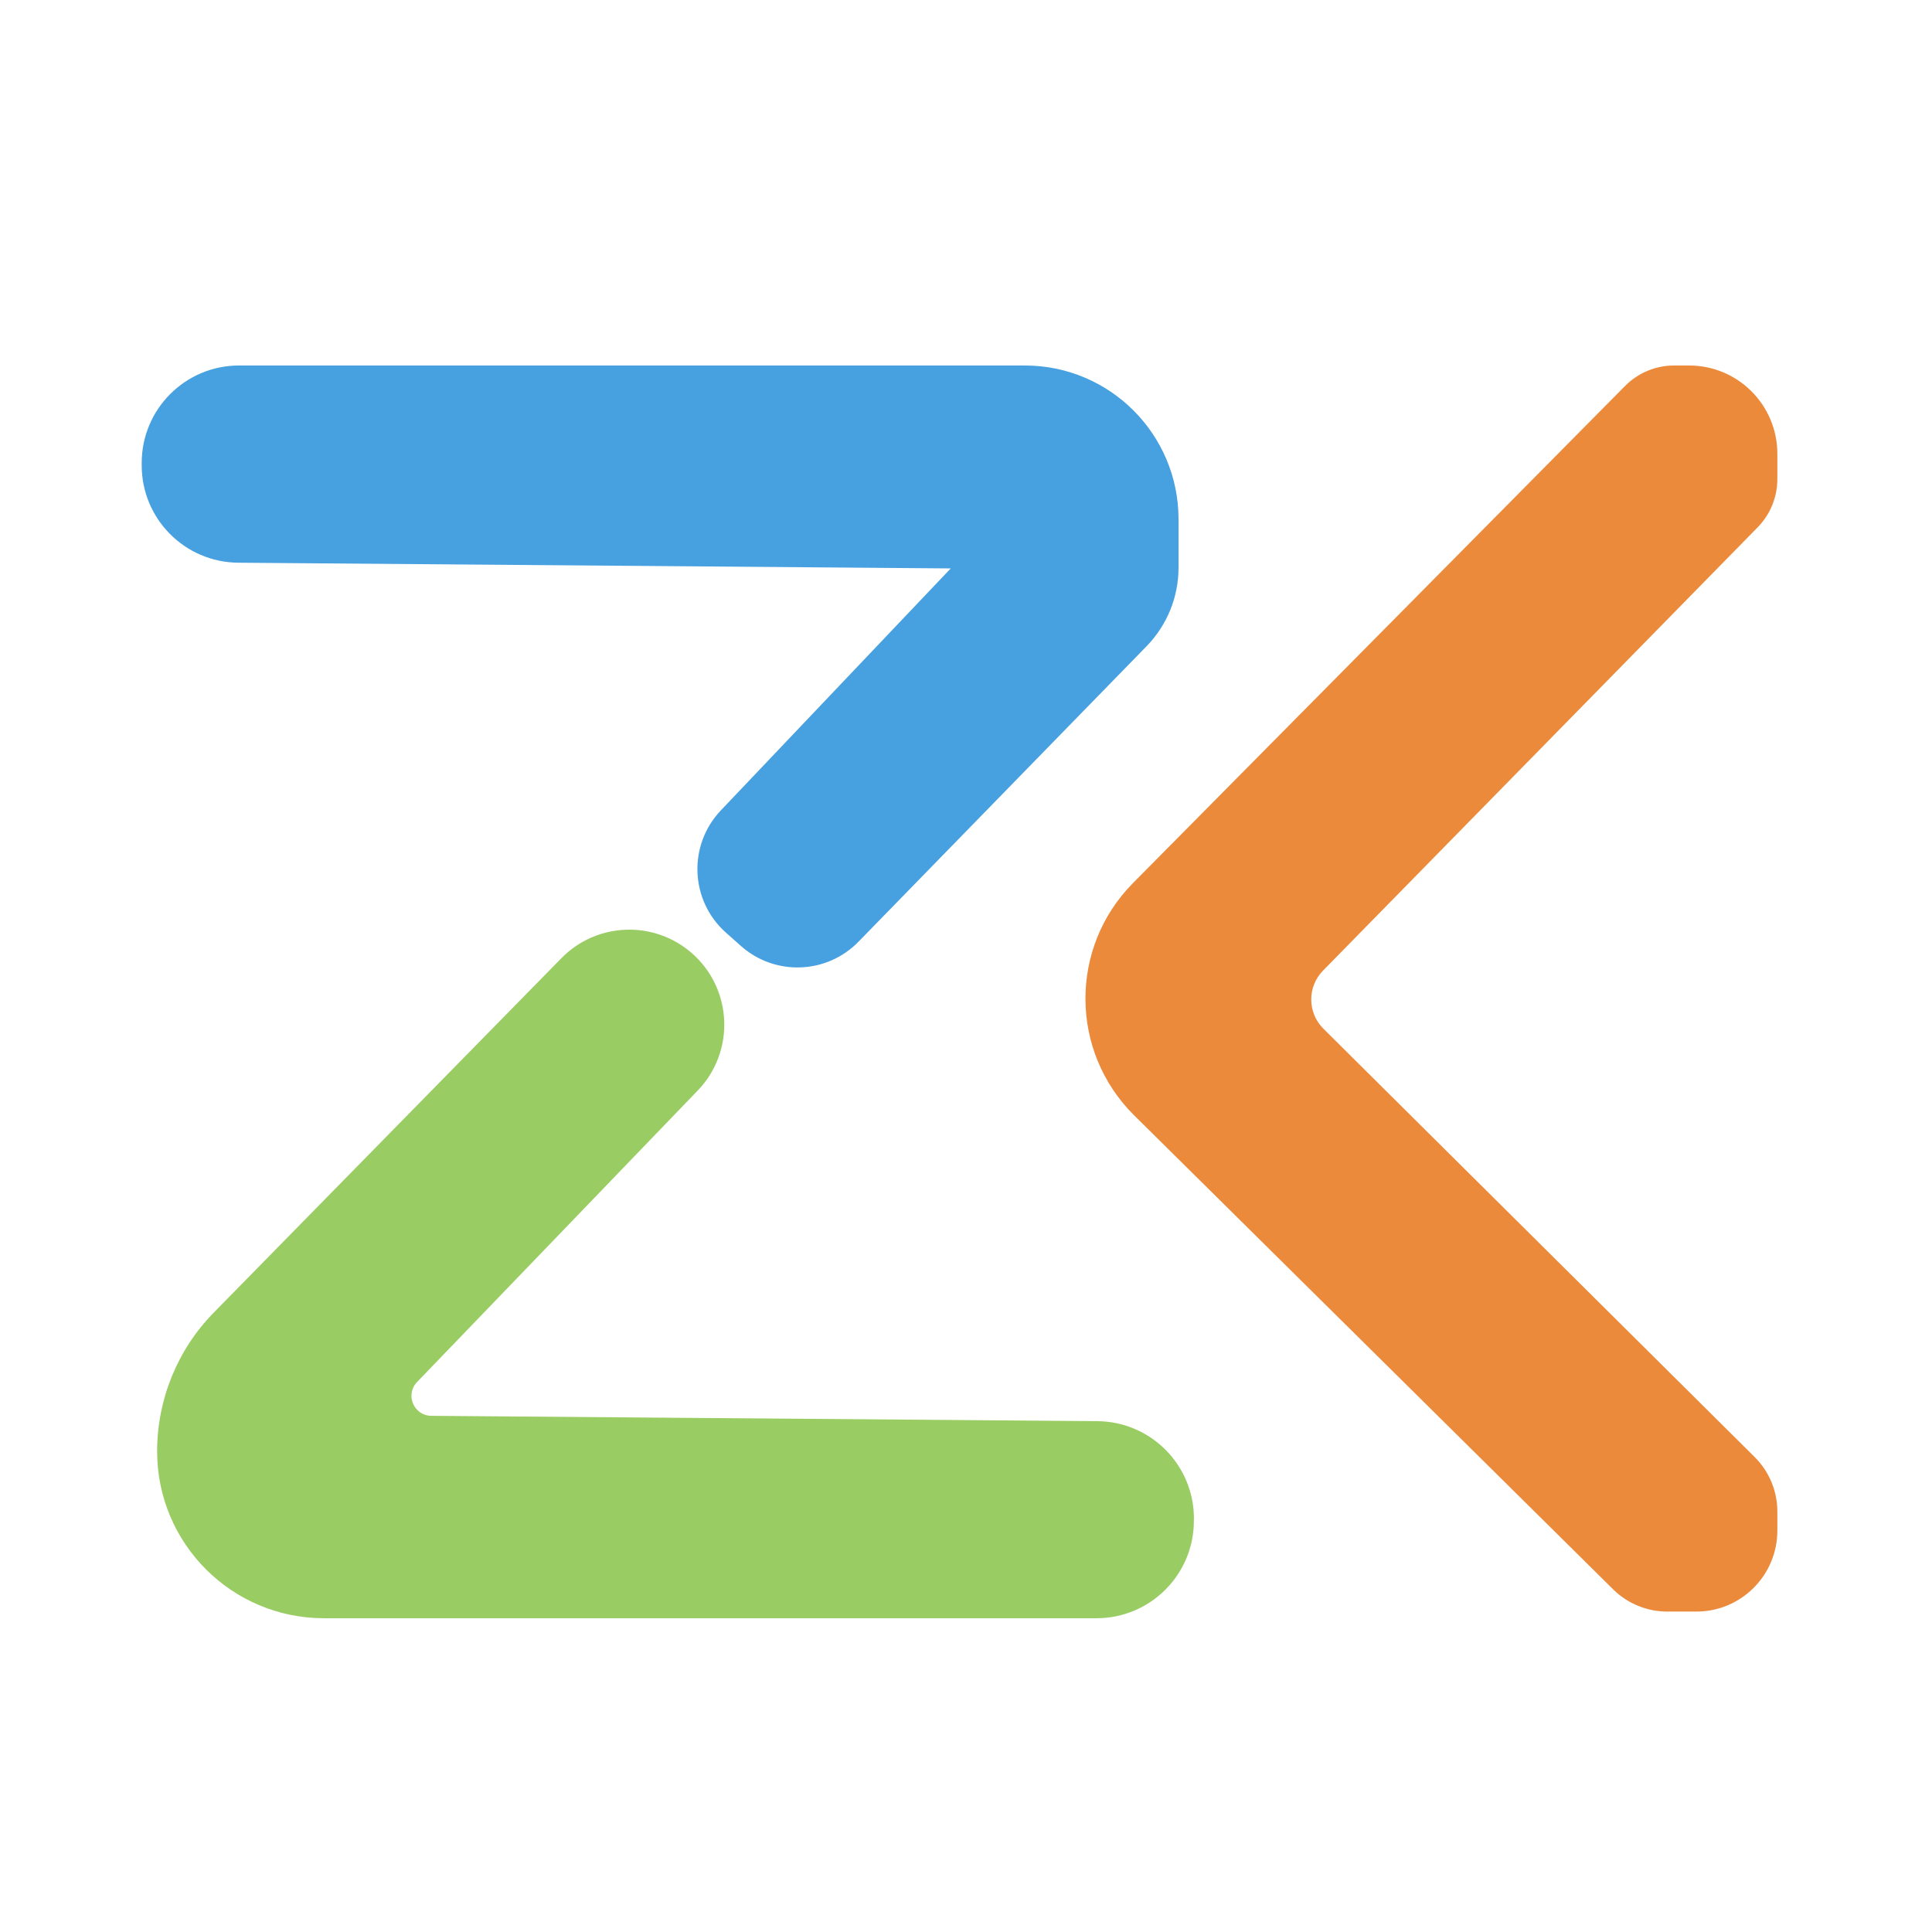
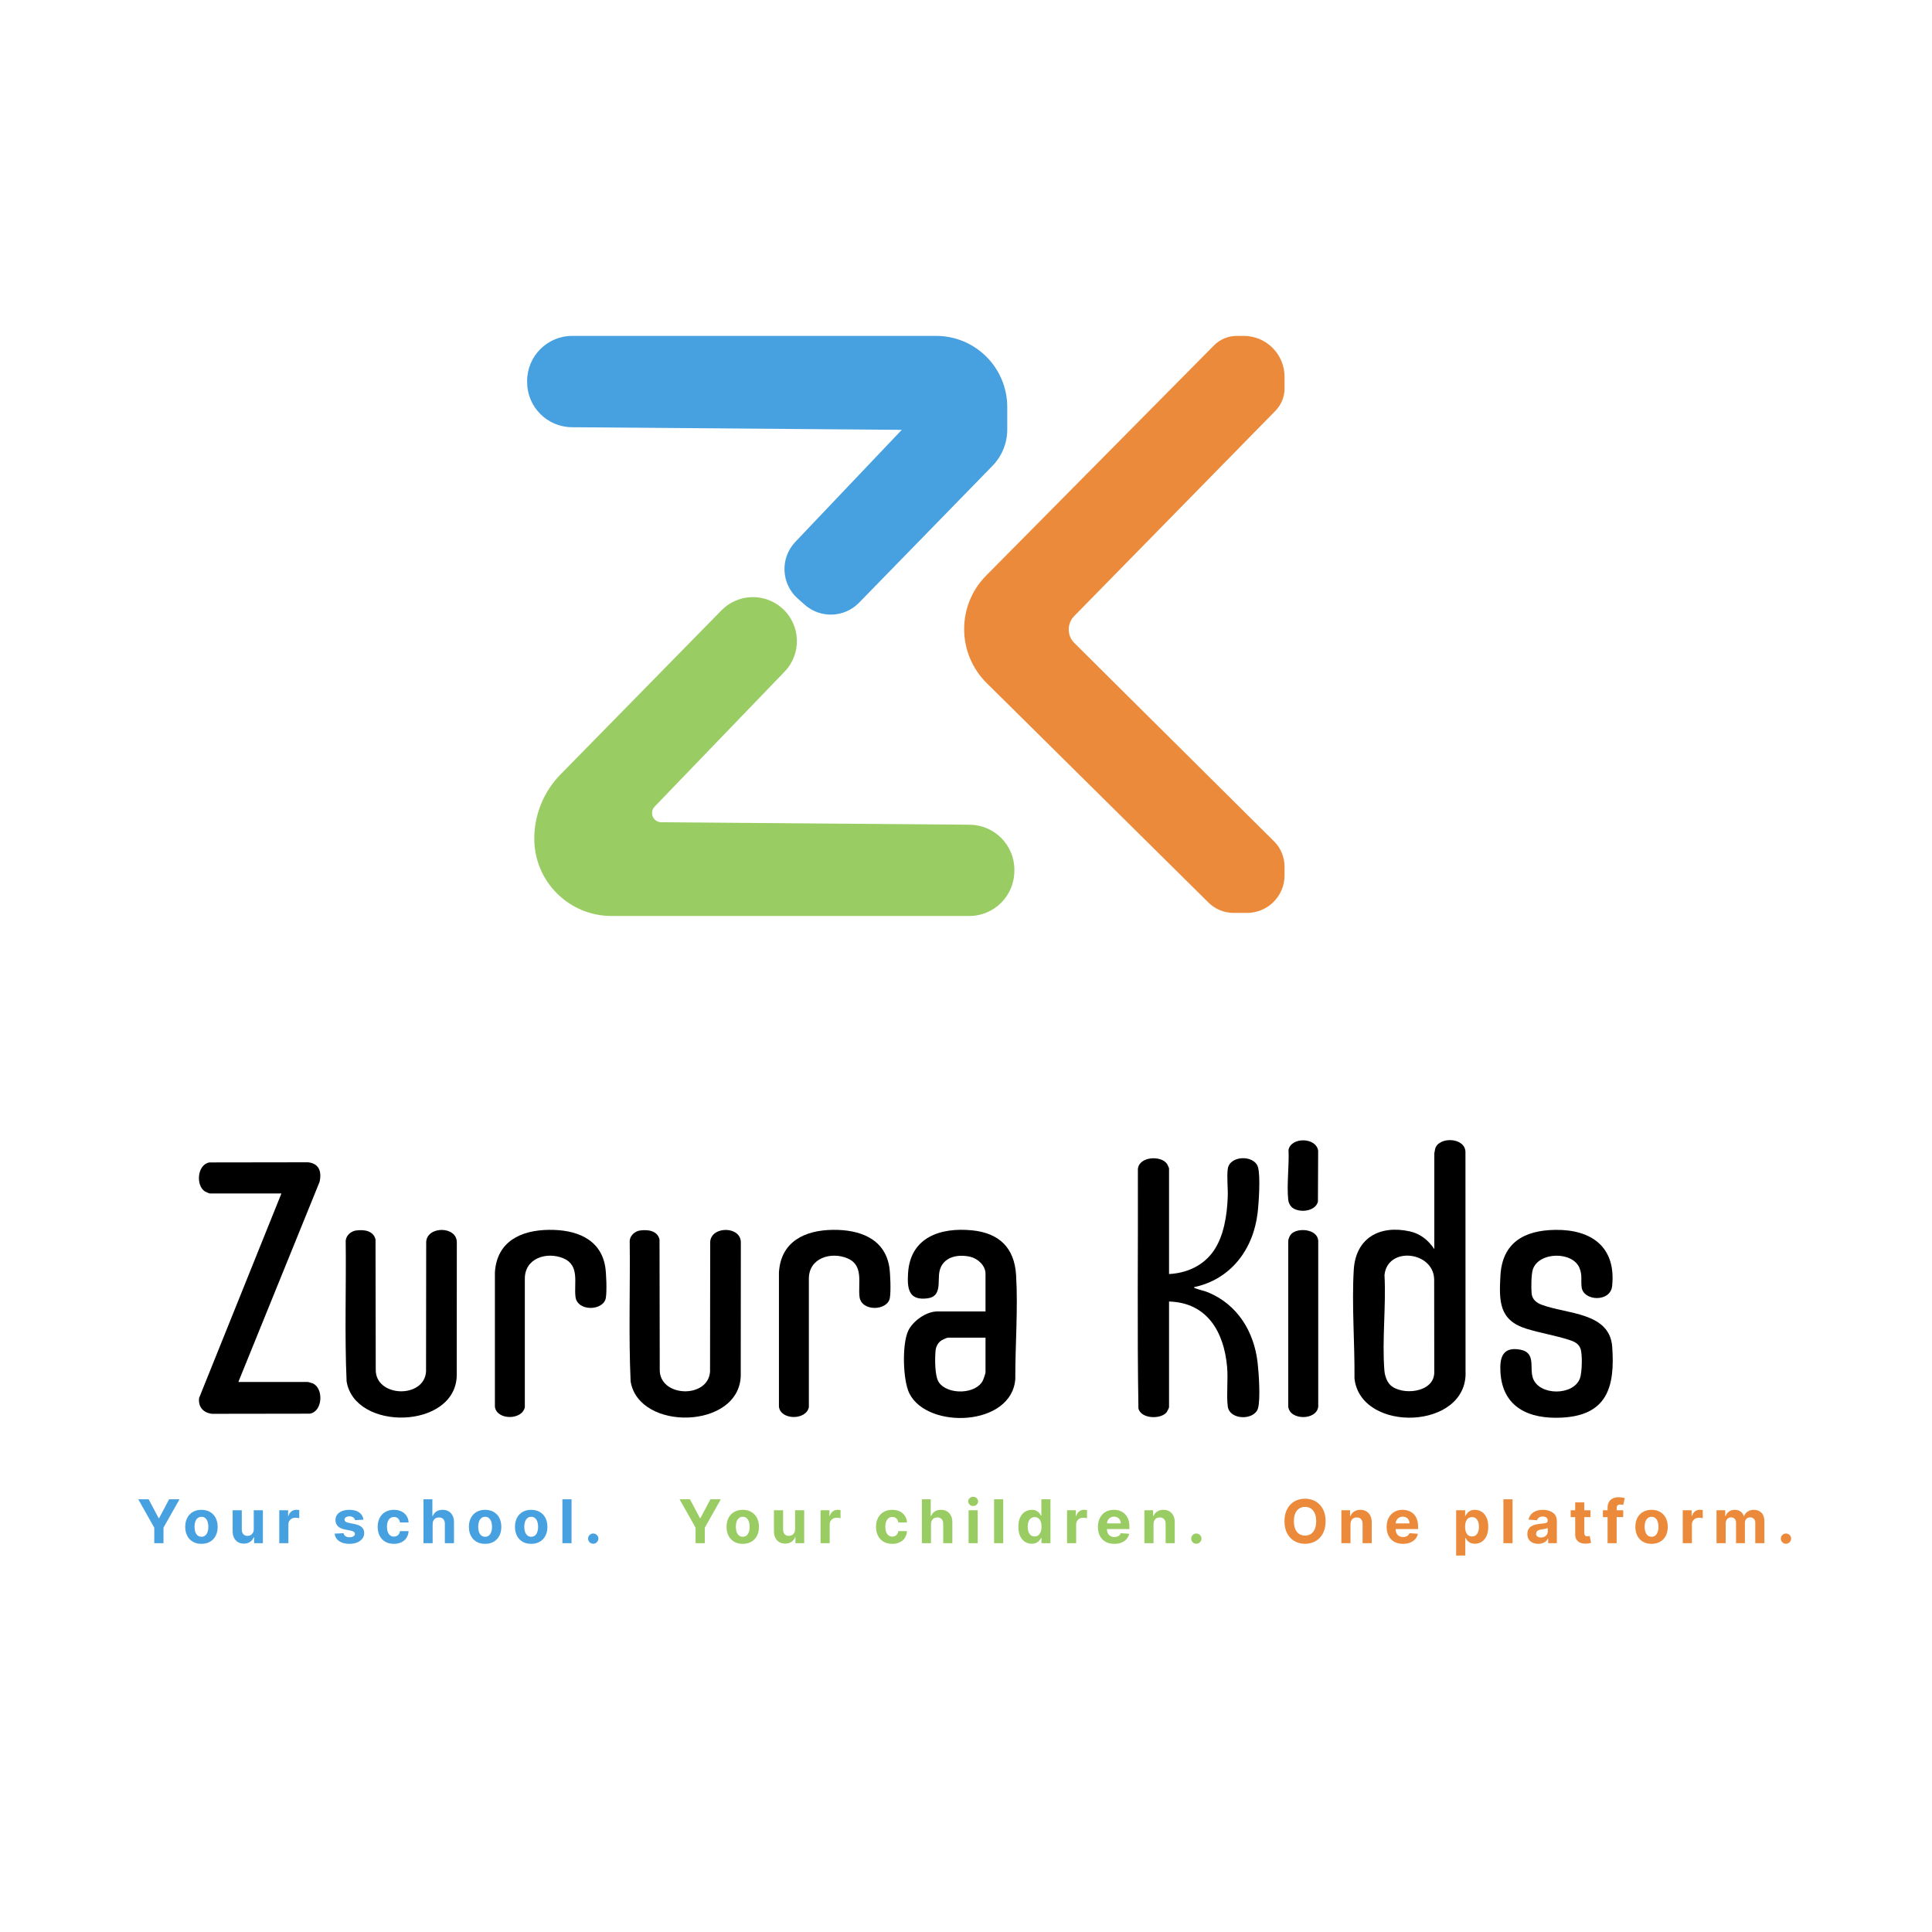
- <svg xmlns="http://www.w3.org/2000/svg" width="192" zoomAndPan="magnify" viewBox="0 0 144 144" height="192" preserveAspectRatio="xMidYMid meet" version="1.0">
-   <path fill="#47a0df" d="M 10.562 34.684 L 10.562 34.504 C 10.562 30.496 13.809 27.242 17.82 27.242 L 76.387 27.242 C 82.715 27.242 87.84 32.371 87.84 38.695 L 87.84 42.32 C 87.84 44.504 86.984 46.598 85.461 48.164 L 63.984 70.191 C 61.621 72.617 57.766 72.758 55.23 70.512 L 54.117 69.523 C 51.43 67.141 51.254 63.008 53.727 60.402 L 70.863 42.367 L 17.762 41.941 C 13.773 41.91 10.562 38.672 10.562 34.684 Z M 10.562 34.684 " fill-opacity="1" fill-rule="nonzero" />
-   <path fill="#99cc62" d="M 88.984 113.176 L 88.984 113.355 C 88.984 117.363 85.734 120.613 81.727 120.613 L 24.148 120.613 C 17.277 120.613 11.711 115.043 11.711 108.176 C 11.711 104.309 13.227 100.59 15.938 97.828 L 41.848 71.414 C 44.488 68.723 48.777 68.57 51.602 71.074 C 54.609 73.742 54.797 78.383 52.004 81.281 L 31.086 103.008 C 30.18 103.949 30.84 105.516 32.145 105.527 L 81.789 105.926 C 85.777 105.957 88.988 109.195 88.988 113.184 Z M 88.984 113.176 " fill-opacity="1" fill-rule="nonzero" />
-   <path fill="#ec8a3b" d="M 124.777 27.242 L 125.895 27.242 C 129.531 27.242 132.473 30.188 132.473 33.824 L 132.473 35.707 C 132.473 37.051 131.949 38.34 131.008 39.301 L 98.609 72.344 C 97.43 73.551 97.441 75.48 98.637 76.672 L 130.785 108.602 C 131.863 109.676 132.473 111.137 132.473 112.656 L 132.473 114.082 C 132.473 117.414 129.773 120.117 126.441 120.117 L 124.262 120.117 C 122.758 120.117 121.312 119.523 120.238 118.465 L 84.531 83.129 C 79.73 78.375 79.688 70.629 84.441 65.824 L 121.125 28.766 C 122.09 27.793 123.402 27.242 124.773 27.242 Z M 124.777 27.242 " fill-opacity="1" fill-rule="nonzero" />
+ <svg xmlns="http://www.w3.org/2000/svg" width="192" height="192" viewBox="0 0 192 192" fill="none">
+   <path d="M116.178 126.612C117.949 126.522 119.591 125.782 120.609 124.311C121.626 122.84 121.943 120.779 122.011 118.954C122.046 118.09 121.904 116.983 122.014 116.165C122.199 114.806 124.658 114.743 125.02 116.002C125.273 116.887 125.1 119.554 124.978 120.557C124.541 124.175 122.314 127.146 118.659 127.917C118.669 128.015 118.755 128.01 118.818 128.037C119.208 128.19 119.679 128.276 120.084 128.444C122.985 129.654 124.622 132.335 124.978 135.399C125.098 136.419 125.278 139.052 125.02 139.954C124.671 141.174 122.17 141.164 122.009 139.735C121.872 138.532 122.06 137.09 121.946 135.826C121.638 132.377 119.977 129.449 116.178 129.344V139.859C116.178 139.91 115.983 140.291 115.932 140.357C115.356 141.062 113.417 141.02 113.136 139.986C113.002 132.06 113.109 124.104 113.082 116.168C113.212 114.906 115.412 114.806 115.983 115.675C116.017 115.729 116.178 116.073 116.178 116.099V126.614V126.612Z" fill="black" />
+   <path d="M142.541 124.131V114.609C142.541 114.584 142.617 114.187 142.631 114.14C143.009 112.933 145.613 113.016 145.635 114.492L145.644 136.261C145.925 142.121 135.215 142.47 134.607 136.995C134.641 133.479 134.327 129.708 134.534 126.207C134.724 123.018 137.12 121.713 140.109 122.374C141.16 122.606 141.953 123.257 142.539 124.133L142.541 124.131ZM138.159 137.632C139.265 138.71 142.475 138.444 142.536 136.436L142.526 127.156C142.483 124.355 137.891 123.818 137.589 126.712C137.757 129.788 137.337 133.155 137.579 136.197C137.618 136.685 137.806 137.285 138.162 137.632H138.159Z" fill="black" />
+   <path d="M23.686 137.341H30.603C30.642 137.341 31.02 137.454 31.084 137.48C32.184 137.964 32.081 140.298 30.774 140.489L21.052 140.503C20.188 140.391 19.688 139.815 19.786 138.93L27.966 118.607H20.864C20.8 118.607 20.456 118.459 20.378 118.412C19.439 117.832 19.585 115.726 20.817 115.521L30.603 115.507C31.728 115.619 31.991 116.463 31.755 117.463L23.686 137.341Z" fill="black" />
+   <path d="M97.939 130.332V126.58C97.939 125.756 97.161 125.063 96.403 124.892C95.136 124.609 93.672 124.919 93.365 126.348C93.16 127.307 93.633 128.83 92.194 129.025C90.286 129.283 90.145 128.049 90.242 126.514C90.472 122.945 93.475 121.959 96.603 122.269C99.281 122.533 100.811 123.994 100.977 126.705C101.182 130.057 100.887 133.682 100.899 137.046C100.55 141.772 92.177 142.079 90.376 138.483C89.715 137.163 89.632 133.562 90.262 132.243C90.721 131.281 92.048 130.332 93.128 130.332H97.937H97.939ZM97.939 132.938H94.187C94.102 132.938 93.675 133.133 93.577 133.196C93.224 133.426 93.021 133.792 92.977 134.211C92.902 134.968 92.882 136.741 93.297 137.363C94.151 138.647 97.051 138.598 97.703 137.137C97.759 137.007 97.939 136.485 97.939 136.38V132.938Z" fill="black" />
+   <path d="M154.564 122.223C158.179 122.174 160.621 123.943 160.211 127.812C160.041 129.432 157.372 129.315 157.184 127.939C157.086 127.229 157.279 126.744 156.959 125.992C156.259 124.338 152.929 124.392 152.336 126.143C152.168 126.644 152.156 128.019 152.214 128.566C152.278 129.149 152.707 129.476 153.219 129.669C155.715 130.601 159.965 130.401 160.219 133.836C160.512 137.822 159.719 140.647 155.225 140.881C151.973 141.05 149.301 139.891 149.109 136.322C149.031 134.89 149.345 133.819 151.06 134.123C152.668 134.409 151.983 135.9 152.334 136.941C152.939 138.732 156.391 138.727 157.018 136.968C157.223 136.397 157.284 134.502 157.045 133.967C156.828 133.482 156.408 133.306 155.935 133.155C154.571 132.718 153.078 132.474 151.704 132.052C148.967 131.211 148.967 129.315 149.111 126.763C149.296 123.477 151.492 122.264 154.561 122.223H154.564Z" fill="black" />
+   <path d="M35.397 122.284C36.168 122.174 37.117 122.301 37.319 123.182L37.341 136.061C37.248 138.878 42.167 139.037 42.34 136.3L42.355 123.411C42.452 121.828 45.407 121.823 45.399 123.472L45.39 136.741C45.219 142.052 35.255 142.267 34.445 137.28C34.238 132.633 34.414 127.949 34.355 123.289C34.409 122.76 34.884 122.355 35.394 122.281L35.397 122.284Z" fill="black" />
+   <path d="M63.621 122.284C64.392 122.174 65.341 122.301 65.543 123.182L65.565 136.061C65.473 138.878 70.391 139.037 70.564 136.3L70.579 123.411C70.677 121.828 73.631 121.823 73.624 123.472L73.614 136.741C73.443 142.052 63.48 142.267 62.67 137.28C62.462 132.633 62.638 127.949 62.579 123.289C62.633 122.76 63.109 122.355 63.619 122.281L63.621 122.284Z" fill="black" />
+   <path d="M54.568 122.221C57.129 122.194 59.657 123.038 60.142 125.853C60.259 126.531 60.32 128.325 60.208 128.983C59.986 130.286 57.371 130.376 57.19 128.866C57.029 127.512 57.634 125.736 55.985 125.048C54.336 124.36 52.116 125.024 52.157 127.134V139.849C51.877 141.172 49.334 141.135 49.183 139.791V126.451C49.373 123.37 51.767 122.247 54.57 122.221H54.568Z" fill="black" />
+   <path d="M82.794 122.221C85.356 122.194 87.883 123.038 88.369 125.853C88.486 126.531 88.547 128.325 88.435 128.983C88.213 130.286 85.597 130.376 85.417 128.866C85.256 127.512 85.861 125.736 84.212 125.048C82.562 124.36 80.342 125.024 80.384 127.134V139.849C80.103 141.172 77.561 141.135 77.41 139.791V126.451C77.6 123.37 79.993 122.247 82.797 122.221H82.794Z" fill="black" />
+   <path d="M128.357 122.601C129.021 121.981 130.916 122.14 131.004 123.292V139.793C130.845 141.174 128.174 141.169 128.025 139.793V123.353C128.025 123.101 128.177 122.769 128.357 122.601Z" fill="black" />
+   <path d="M128.357 119.951C128.189 119.795 128.05 119.49 128.025 119.261C127.859 117.712 128.128 115.843 128.052 114.265C128.315 112.984 130.811 113.006 130.997 114.367L130.975 119.42C130.716 120.437 129.021 120.573 128.357 119.954V119.951Z" fill="black" />
+   <path d="M13.74 148.997H14.773L15.768 150.877H15.811L16.806 148.997H17.839L16.247 151.818V153.361H15.331V151.818L13.74 148.997ZM20.019 153.425C19.688 153.425 19.402 153.355 19.16 153.214C18.92 153.072 18.735 152.875 18.604 152.622C18.474 152.367 18.408 152.073 18.408 151.737C18.408 151.399 18.474 151.104 18.604 150.851C18.735 150.597 18.92 150.399 19.16 150.259C19.402 150.117 19.688 150.046 20.019 150.046C20.35 150.046 20.636 150.117 20.876 150.259C21.117 150.399 21.303 150.597 21.434 150.851C21.564 151.104 21.63 151.399 21.63 151.737C21.63 152.073 21.564 152.367 21.434 152.622C21.303 152.875 21.117 153.072 20.876 153.214C20.636 153.355 20.35 153.425 20.019 153.425ZM20.023 152.722C20.174 152.722 20.3 152.679 20.4 152.594C20.501 152.507 20.577 152.389 20.628 152.24C20.681 152.091 20.707 151.921 20.707 151.731C20.707 151.541 20.681 151.371 20.628 151.222C20.577 151.073 20.501 150.955 20.4 150.868C20.3 150.781 20.174 150.738 20.023 150.738C19.871 150.738 19.744 150.781 19.64 150.868C19.538 150.955 19.46 151.073 19.407 151.222C19.356 151.371 19.331 151.541 19.331 151.731C19.331 151.921 19.356 152.091 19.407 152.24C19.46 152.389 19.538 152.507 19.64 152.594C19.744 152.679 19.871 152.722 20.023 152.722ZM25.219 151.968V150.088H26.126V153.361H25.255V152.767H25.221C25.147 152.958 25.024 153.112 24.852 153.229C24.682 153.345 24.474 153.404 24.228 153.404C24.009 153.404 23.817 153.354 23.651 153.254C23.484 153.155 23.354 153.014 23.261 152.83C23.168 152.647 23.121 152.428 23.12 152.172V150.088H24.028V152.01C24.029 152.203 24.081 152.356 24.183 152.468C24.285 152.58 24.423 152.637 24.595 152.637C24.704 152.637 24.806 152.612 24.901 152.562C24.996 152.511 25.073 152.436 25.131 152.336C25.191 152.237 25.22 152.114 25.219 151.968ZM27.752 153.361V150.088H28.632V150.659H28.666C28.726 150.456 28.826 150.303 28.967 150.199C29.108 150.094 29.27 150.041 29.453 150.041C29.498 150.041 29.547 150.044 29.6 150.05C29.652 150.056 29.698 150.063 29.738 150.073V150.879C29.696 150.866 29.637 150.855 29.561 150.845C29.486 150.835 29.417 150.83 29.355 150.83C29.221 150.83 29.102 150.859 28.997 150.917C28.893 150.974 28.811 151.053 28.75 151.156C28.69 151.258 28.66 151.376 28.66 151.509V153.361H27.752ZM36.119 151.022L35.288 151.073C35.274 151.002 35.243 150.938 35.197 150.881C35.15 150.823 35.088 150.777 35.011 150.742C34.936 150.707 34.846 150.689 34.741 150.689C34.6 150.689 34.481 150.719 34.385 150.779C34.288 150.837 34.24 150.915 34.24 151.013C34.24 151.091 34.271 151.157 34.334 151.211C34.396 151.265 34.503 151.308 34.655 151.341L35.248 151.46C35.566 151.526 35.803 151.631 35.959 151.776C36.116 151.921 36.194 152.111 36.194 152.347C36.194 152.561 36.131 152.75 36.004 152.911C35.879 153.073 35.707 153.2 35.489 153.291C35.271 153.38 35.02 153.425 34.736 153.425C34.303 153.425 33.958 153.335 33.701 153.154C33.445 152.973 33.295 152.725 33.251 152.413L34.144 152.366C34.171 152.498 34.236 152.599 34.34 152.669C34.444 152.737 34.577 152.771 34.739 152.771C34.898 152.771 35.026 152.74 35.122 152.679C35.22 152.617 35.27 152.536 35.271 152.438C35.27 152.356 35.235 152.289 35.167 152.236C35.099 152.182 34.993 152.141 34.852 152.112L34.285 152C33.965 151.936 33.727 151.825 33.571 151.667C33.416 151.509 33.339 151.308 33.339 151.064C33.339 150.854 33.395 150.673 33.509 150.521C33.624 150.369 33.785 150.252 33.993 150.169C34.202 150.087 34.446 150.046 34.726 150.046C35.139 150.046 35.464 150.133 35.702 150.308C35.94 150.482 36.079 150.72 36.119 151.022ZM39.144 153.425C38.809 153.425 38.52 153.354 38.279 153.212C38.039 153.068 37.854 152.87 37.725 152.615C37.597 152.361 37.533 152.068 37.533 151.737C37.533 151.402 37.598 151.108 37.727 150.855C37.858 150.601 38.043 150.403 38.283 150.261C38.523 150.117 38.809 150.046 39.14 150.046C39.425 150.046 39.675 150.098 39.89 150.201C40.104 150.305 40.274 150.451 40.399 150.638C40.524 150.826 40.593 151.046 40.606 151.299H39.749C39.725 151.135 39.661 151.004 39.557 150.904C39.455 150.803 39.321 150.753 39.155 150.753C39.014 150.753 38.891 150.791 38.786 150.868C38.682 150.943 38.601 151.053 38.543 151.198C38.485 151.343 38.456 151.519 38.456 151.725C38.456 151.933 38.484 152.111 38.541 152.257C38.599 152.404 38.681 152.515 38.786 152.592C38.891 152.669 39.014 152.707 39.155 152.707C39.258 152.707 39.351 152.686 39.434 152.643C39.518 152.6 39.587 152.539 39.641 152.458C39.696 152.375 39.732 152.277 39.749 152.161H40.606C40.592 152.411 40.523 152.632 40.401 152.822C40.28 153.011 40.114 153.159 39.9 153.265C39.687 153.372 39.435 153.425 39.144 153.425ZM42.995 151.469V153.361H42.087V148.997H42.969V150.666H43.007C43.081 150.473 43.2 150.321 43.365 150.212C43.53 150.101 43.737 150.046 43.985 150.046C44.212 150.046 44.411 150.095 44.58 150.195C44.75 150.293 44.882 150.434 44.976 150.619C45.071 150.802 45.118 151.022 45.117 151.277V153.361H44.209V151.439C44.21 151.237 44.159 151.08 44.056 150.968C43.953 150.856 43.81 150.8 43.625 150.8C43.502 150.8 43.392 150.826 43.297 150.879C43.203 150.931 43.129 151.008 43.075 151.109C43.023 151.208 42.996 151.328 42.995 151.469ZM48.21 153.425C47.879 153.425 47.593 153.355 47.351 153.214C47.111 153.072 46.926 152.875 46.795 152.622C46.664 152.367 46.599 152.073 46.599 151.737C46.599 151.399 46.664 151.104 46.795 150.851C46.926 150.597 47.111 150.399 47.351 150.259C47.593 150.117 47.879 150.046 48.21 150.046C48.541 150.046 48.826 150.117 49.066 150.259C49.308 150.399 49.494 150.597 49.624 150.851C49.755 151.104 49.821 151.399 49.821 151.737C49.821 152.073 49.755 152.367 49.624 152.622C49.494 152.875 49.308 153.072 49.066 153.214C48.826 153.355 48.541 153.425 48.21 153.425ZM48.214 152.722C48.364 152.722 48.49 152.679 48.591 152.594C48.692 152.507 48.768 152.389 48.819 152.24C48.872 152.091 48.898 151.921 48.898 151.731C48.898 151.541 48.872 151.371 48.819 151.222C48.768 151.073 48.692 150.955 48.591 150.868C48.49 150.781 48.364 150.738 48.214 150.738C48.062 150.738 47.934 150.781 47.83 150.868C47.728 150.955 47.651 151.073 47.598 151.222C47.547 151.371 47.521 151.541 47.521 151.731C47.521 151.921 47.547 152.091 47.598 152.24C47.651 152.389 47.728 152.507 47.83 152.594C47.934 152.679 48.062 152.722 48.214 152.722ZM52.789 153.425C52.458 153.425 52.172 153.355 51.931 153.214C51.691 153.072 51.505 152.875 51.375 152.622C51.244 152.367 51.178 152.073 51.178 151.737C51.178 151.399 51.244 151.104 51.375 150.851C51.505 150.597 51.691 150.399 51.931 150.259C52.172 150.117 52.458 150.046 52.789 150.046C53.12 150.046 53.406 150.117 53.646 150.259C53.887 150.399 54.073 150.597 54.204 150.851C54.335 151.104 54.4 151.399 54.4 151.737C54.4 152.073 54.335 152.367 54.204 152.622C54.073 152.875 53.887 153.072 53.646 153.214C53.406 153.355 53.12 153.425 52.789 153.425ZM52.794 152.722C52.944 152.722 53.07 152.679 53.171 152.594C53.272 152.507 53.348 152.389 53.399 152.24C53.451 152.091 53.478 151.921 53.478 151.731C53.478 151.541 53.451 151.371 53.399 151.222C53.348 151.073 53.272 150.955 53.171 150.868C53.07 150.781 52.944 150.738 52.794 150.738C52.642 150.738 52.514 150.781 52.41 150.868C52.308 150.955 52.23 151.073 52.178 151.222C52.127 151.371 52.101 151.541 52.101 151.731C52.101 151.921 52.127 152.091 52.178 152.24C52.23 152.389 52.308 152.507 52.41 152.594C52.514 152.679 52.642 152.722 52.794 152.722ZM56.798 148.997V153.361H55.89V148.997H56.798ZM58.956 153.416C58.815 153.416 58.694 153.367 58.593 153.267C58.494 153.166 58.444 153.046 58.444 152.905C58.444 152.766 58.494 152.647 58.593 152.547C58.694 152.448 58.815 152.398 58.956 152.398C59.092 152.398 59.211 152.448 59.314 152.547C59.416 152.647 59.467 152.766 59.467 152.905C59.467 152.999 59.443 153.085 59.395 153.163C59.348 153.24 59.286 153.301 59.209 153.348C59.133 153.394 59.048 153.416 58.956 153.416Z" fill="#47A0DF" />
+   <path d="M67.534 148.997H68.568L69.563 150.877H69.606L70.601 148.997H71.634L70.042 151.818V153.361H69.126V151.818L67.534 148.997ZM73.814 153.425C73.483 153.425 73.197 153.355 72.955 153.214C72.715 153.072 72.53 152.875 72.399 152.622C72.269 152.367 72.203 152.073 72.203 151.737C72.203 151.399 72.269 151.104 72.399 150.851C72.53 150.597 72.715 150.399 72.955 150.259C73.197 150.117 73.483 150.046 73.814 150.046C74.145 150.046 74.43 150.117 74.671 150.259C74.912 150.399 75.098 150.597 75.229 150.851C75.359 151.104 75.425 151.399 75.425 151.737C75.425 152.073 75.359 152.367 75.229 152.622C75.098 152.875 74.912 153.072 74.671 153.214C74.43 153.355 74.145 153.425 73.814 153.425ZM73.818 152.722C73.969 152.722 74.094 152.679 74.195 152.594C74.296 152.507 74.372 152.389 74.423 152.24C74.476 152.091 74.502 151.921 74.502 151.731C74.502 151.541 74.476 151.371 74.423 151.222C74.372 151.073 74.296 150.955 74.195 150.868C74.094 150.781 73.969 150.738 73.818 150.738C73.666 150.738 73.538 150.781 73.435 150.868C73.332 150.955 73.255 151.073 73.202 151.222C73.151 151.371 73.126 151.541 73.126 151.731C73.126 151.921 73.151 152.091 73.202 152.24C73.255 152.389 73.332 152.507 73.435 152.594C73.538 152.679 73.666 152.722 73.818 152.722ZM79.014 151.968V150.088H79.921V153.361H79.05V152.767H79.016C78.942 152.958 78.819 153.112 78.647 153.229C78.477 153.345 78.269 153.404 78.023 153.404C77.804 153.404 77.612 153.354 77.445 153.254C77.279 153.155 77.149 153.014 77.056 152.83C76.963 152.647 76.916 152.428 76.915 152.172V150.088H77.823V152.01C77.824 152.203 77.876 152.356 77.978 152.468C78.08 152.58 78.218 152.637 78.389 152.637C78.499 152.637 78.601 152.612 78.696 152.562C78.791 152.511 78.868 152.436 78.926 152.336C78.986 152.237 79.015 152.114 79.014 151.968ZM81.547 153.361V150.088H82.427V150.659H82.461C82.521 150.456 82.621 150.303 82.762 150.199C82.903 150.094 83.064 150.041 83.248 150.041C83.293 150.041 83.342 150.044 83.395 150.05C83.447 150.056 83.493 150.063 83.533 150.073V150.879C83.49 150.866 83.432 150.855 83.356 150.845C83.281 150.835 83.212 150.83 83.15 150.83C83.016 150.83 82.897 150.859 82.792 150.917C82.688 150.974 82.606 151.053 82.544 151.156C82.485 151.258 82.455 151.376 82.455 151.509V153.361H81.547ZM88.67 153.425C88.335 153.425 88.046 153.354 87.805 153.212C87.565 153.068 87.38 152.87 87.251 152.615C87.123 152.361 87.059 152.068 87.059 151.737C87.059 151.402 87.124 151.108 87.253 150.855C87.384 150.601 87.569 150.403 87.809 150.261C88.049 150.117 88.335 150.046 88.666 150.046C88.951 150.046 89.201 150.098 89.416 150.201C89.63 150.305 89.8 150.451 89.925 150.638C90.05 150.826 90.119 151.046 90.132 151.299H89.275C89.251 151.135 89.187 151.004 89.083 150.904C88.981 150.803 88.847 150.753 88.68 150.753C88.54 150.753 88.417 150.791 88.312 150.868C88.208 150.943 88.127 151.053 88.069 151.198C88.011 151.343 87.982 151.519 87.982 151.725C87.982 151.933 88.01 152.111 88.067 152.257C88.125 152.404 88.207 152.515 88.312 152.592C88.417 152.669 88.54 152.707 88.68 152.707C88.784 152.707 88.877 152.686 88.96 152.643C89.043 152.6 89.112 152.539 89.166 152.458C89.222 152.375 89.258 152.277 89.275 152.161H90.132C90.117 152.411 90.049 152.632 89.927 152.822C89.806 153.011 89.639 153.159 89.426 153.265C89.213 153.372 88.961 153.425 88.67 153.425ZM92.52 151.469V153.361H91.613V148.997H92.495V150.666H92.533C92.607 150.473 92.726 150.321 92.891 150.212C93.056 150.101 93.263 150.046 93.511 150.046C93.738 150.046 93.936 150.095 94.106 150.195C94.276 150.293 94.408 150.434 94.502 150.619C94.597 150.802 94.644 151.022 94.642 151.277V153.361H93.735V151.439C93.736 151.237 93.685 151.08 93.581 150.968C93.479 150.856 93.336 150.8 93.151 150.8C93.027 150.8 92.918 150.826 92.823 150.879C92.729 150.931 92.655 151.008 92.601 151.109C92.549 151.208 92.522 151.328 92.52 151.469ZM96.257 153.361V150.088H97.164V153.361H96.257ZM96.713 149.666C96.578 149.666 96.462 149.622 96.365 149.532C96.27 149.441 96.223 149.333 96.223 149.206C96.223 149.081 96.27 148.974 96.365 148.884C96.462 148.794 96.578 148.748 96.713 148.748C96.848 148.748 96.963 148.794 97.058 148.884C97.154 148.974 97.203 149.081 97.203 149.206C97.203 149.333 97.154 149.441 97.058 149.532C96.963 149.622 96.848 149.666 96.713 149.666ZM99.699 148.997V153.361H98.791V148.997H99.699ZM102.532 153.414C102.284 153.414 102.059 153.35 101.857 153.223C101.657 153.093 101.497 152.904 101.38 152.654C101.263 152.402 101.205 152.094 101.205 151.729C101.205 151.354 101.265 151.042 101.386 150.794C101.507 150.544 101.667 150.357 101.867 150.233C102.069 150.108 102.29 150.046 102.53 150.046C102.713 150.046 102.866 150.077 102.988 150.139C103.112 150.201 103.211 150.277 103.287 150.37C103.363 150.46 103.421 150.55 103.461 150.638H103.489V148.997H104.394V153.361H103.5V152.837H103.461C103.419 152.928 103.358 153.018 103.28 153.107C103.203 153.196 103.103 153.269 102.98 153.327C102.858 153.385 102.708 153.414 102.532 153.414ZM102.82 152.692C102.966 152.692 103.09 152.652 103.191 152.573C103.293 152.492 103.371 152.379 103.425 152.234C103.48 152.089 103.508 151.919 103.508 151.725C103.508 151.53 103.481 151.361 103.427 151.218C103.373 151.074 103.295 150.963 103.193 150.885C103.09 150.807 102.966 150.768 102.82 150.768C102.671 150.768 102.545 150.808 102.443 150.889C102.34 150.97 102.263 151.083 102.211 151.226C102.158 151.37 102.132 151.536 102.132 151.725C102.132 151.915 102.158 152.083 102.211 152.23C102.264 152.375 102.342 152.488 102.443 152.571C102.545 152.652 102.671 152.692 102.82 152.692ZM106.041 153.361V150.088H106.921V150.659H106.955C107.014 150.456 107.115 150.303 107.255 150.199C107.396 150.094 107.558 150.041 107.741 150.041C107.786 150.041 107.835 150.044 107.888 150.05C107.941 150.056 107.987 150.063 108.027 150.073V150.879C107.984 150.866 107.925 150.855 107.85 150.845C107.774 150.835 107.706 150.83 107.643 150.83C107.509 150.83 107.39 150.859 107.285 150.917C107.181 150.974 107.099 151.053 107.038 151.156C106.978 151.258 106.948 151.376 106.948 151.509V153.361H106.041ZM110.735 153.425C110.398 153.425 110.109 153.357 109.866 153.22C109.624 153.083 109.438 152.888 109.307 152.637C109.177 152.384 109.111 152.085 109.111 151.74C109.111 151.403 109.177 151.107 109.307 150.853C109.438 150.599 109.622 150.401 109.859 150.259C110.098 150.117 110.378 150.046 110.699 150.046C110.915 150.046 111.116 150.08 111.302 150.15C111.489 150.218 111.653 150.321 111.792 150.459C111.932 150.597 112.042 150.77 112.12 150.979C112.198 151.186 112.237 151.429 112.237 151.708V151.957H109.474V151.394H111.383C111.383 151.264 111.354 151.148 111.297 151.047C111.241 150.946 111.162 150.867 111.061 150.811C110.962 150.752 110.846 150.723 110.714 150.723C110.576 150.723 110.454 150.755 110.347 150.819C110.242 150.882 110.16 150.966 110.1 151.073C110.04 151.178 110.01 151.295 110.008 151.424V151.959C110.008 152.121 110.038 152.261 110.098 152.379C110.159 152.497 110.245 152.588 110.356 152.652C110.466 152.715 110.598 152.747 110.75 152.747C110.851 152.747 110.943 152.733 111.027 152.705C111.111 152.676 111.182 152.634 111.242 152.577C111.302 152.52 111.347 152.451 111.378 152.368L112.218 152.424C112.175 152.625 112.088 152.801 111.956 152.952C111.825 153.101 111.656 153.218 111.449 153.301C111.243 153.384 111.005 153.425 110.735 153.425ZM114.637 151.469V153.361H113.729V150.088H114.594V150.666H114.633C114.705 150.475 114.827 150.325 114.997 150.214C115.168 150.102 115.374 150.046 115.617 150.046C115.844 150.046 116.043 150.095 116.212 150.195C116.381 150.294 116.512 150.436 116.606 150.621C116.7 150.804 116.746 151.023 116.746 151.277V153.361H115.839V151.439C115.84 151.239 115.789 151.083 115.685 150.97C115.582 150.857 115.439 150.8 115.257 150.8C115.135 150.8 115.027 150.826 114.933 150.879C114.841 150.931 114.768 151.008 114.716 151.109C114.665 151.208 114.638 151.328 114.637 151.469ZM118.892 153.416C118.752 153.416 118.631 153.367 118.53 153.267C118.431 153.166 118.381 153.046 118.381 152.905C118.381 152.766 118.431 152.647 118.53 152.547C118.631 152.448 118.752 152.398 118.892 152.398C119.029 152.398 119.148 152.448 119.25 152.547C119.353 152.647 119.404 152.766 119.404 152.905C119.404 152.999 119.38 153.085 119.331 153.163C119.284 153.24 119.223 153.301 119.146 153.348C119.069 153.394 118.985 153.416 118.892 153.416Z" fill="#99CC62" />
+   <path d="M131.737 151.179C131.737 151.655 131.647 152.06 131.466 152.394C131.287 152.728 131.043 152.982 130.733 153.159C130.425 153.333 130.078 153.421 129.694 153.421C129.306 153.421 128.958 153.333 128.65 153.156C128.341 152.98 128.098 152.725 127.919 152.392C127.74 152.058 127.65 151.654 127.65 151.179C127.65 150.703 127.74 150.299 127.919 149.965C128.098 149.631 128.341 149.377 128.65 149.202C128.958 149.026 129.306 148.938 129.694 148.938C130.078 148.938 130.425 149.026 130.733 149.202C131.043 149.377 131.287 149.631 131.466 149.965C131.647 150.299 131.737 150.703 131.737 151.179ZM130.801 151.179C130.801 150.871 130.755 150.611 130.663 150.399C130.572 150.188 130.444 150.027 130.277 149.918C130.111 149.808 129.917 149.754 129.694 149.754C129.471 149.754 129.276 149.808 129.11 149.918C128.944 150.027 128.814 150.188 128.722 150.399C128.631 150.611 128.586 150.871 128.586 151.179C128.586 151.487 128.631 151.747 128.722 151.959C128.814 152.171 128.944 152.331 129.11 152.441C129.276 152.55 129.471 152.605 129.694 152.605C129.917 152.605 130.111 152.55 130.277 152.441C130.444 152.331 130.572 152.171 130.663 151.959C130.755 151.747 130.801 151.487 130.801 151.179ZM134.211 151.469V153.361H133.303V150.088H134.168V150.666H134.207C134.279 150.475 134.401 150.325 134.571 150.214C134.741 150.102 134.948 150.046 135.191 150.046C135.418 150.046 135.616 150.095 135.785 150.195C135.955 150.294 136.086 150.436 136.18 150.621C136.273 150.804 136.32 151.023 136.32 151.277V153.361H135.413V151.439C135.414 151.239 135.363 151.083 135.259 150.97C135.155 150.857 135.013 150.8 134.831 150.8C134.709 150.8 134.601 150.826 134.507 150.879C134.415 150.931 134.342 151.008 134.29 151.109C134.239 151.208 134.212 151.328 134.211 151.469ZM139.427 153.425C139.09 153.425 138.801 153.357 138.558 153.22C138.316 153.083 138.13 152.888 138 152.637C137.869 152.384 137.804 152.085 137.804 151.74C137.804 151.403 137.869 151.107 138 150.853C138.13 150.599 138.314 150.401 138.551 150.259C138.79 150.117 139.07 150.046 139.391 150.046C139.607 150.046 139.808 150.08 139.994 150.15C140.181 150.218 140.345 150.321 140.484 150.459C140.625 150.597 140.734 150.77 140.812 150.979C140.89 151.186 140.929 151.429 140.929 151.708V151.957H138.166V151.394H140.075C140.075 151.264 140.046 151.148 139.99 151.047C139.933 150.946 139.854 150.867 139.753 150.811C139.654 150.752 139.538 150.723 139.406 150.723C139.268 150.723 139.146 150.755 139.039 150.819C138.934 150.882 138.852 150.966 138.792 151.073C138.733 151.178 138.702 151.295 138.701 151.424V151.959C138.701 152.121 138.73 152.261 138.79 152.379C138.851 152.497 138.937 152.588 139.048 152.652C139.159 152.715 139.29 152.747 139.442 152.747C139.543 152.747 139.635 152.733 139.719 152.705C139.803 152.676 139.875 152.634 139.934 152.577C139.994 152.52 140.039 152.451 140.071 152.368L140.91 152.424C140.867 152.625 140.78 152.801 140.648 152.952C140.517 153.101 140.348 153.218 140.141 153.301C139.935 153.384 139.697 153.425 139.427 153.425ZM144.71 154.588V150.088H145.605V150.638H145.646C145.685 150.55 145.743 150.46 145.818 150.37C145.895 150.277 145.994 150.201 146.117 150.139C146.24 150.077 146.393 150.046 146.577 150.046C146.815 150.046 147.036 150.108 147.237 150.233C147.439 150.357 147.6 150.544 147.721 150.794C147.842 151.042 147.902 151.354 147.902 151.729C147.902 152.094 147.843 152.402 147.725 152.654C147.609 152.904 147.45 153.093 147.248 153.223C147.048 153.35 146.823 153.414 146.575 153.414C146.398 153.414 146.249 153.385 146.125 153.327C146.003 153.269 145.903 153.196 145.825 153.107C145.746 153.018 145.687 152.928 145.646 152.837H145.618V154.588H144.71ZM145.599 151.725C145.599 151.919 145.626 152.089 145.68 152.234C145.734 152.379 145.812 152.492 145.914 152.573C146.016 152.652 146.141 152.692 146.287 152.692C146.435 152.692 146.56 152.652 146.662 152.571C146.764 152.488 146.842 152.375 146.894 152.23C146.948 152.083 146.975 151.915 146.975 151.725C146.975 151.536 146.949 151.37 146.896 151.226C146.844 151.083 146.766 150.97 146.664 150.889C146.562 150.808 146.436 150.768 146.287 150.768C146.139 150.768 146.014 150.807 145.912 150.885C145.811 150.963 145.734 151.074 145.68 151.218C145.626 151.361 145.599 151.53 145.599 151.725ZM150.315 148.997V153.361H149.407V148.997H150.315ZM152.875 153.423C152.666 153.423 152.48 153.387 152.317 153.314C152.154 153.24 152.024 153.132 151.929 152.988C151.835 152.843 151.788 152.663 151.788 152.447C151.788 152.265 151.822 152.112 151.889 151.989C151.955 151.865 152.046 151.766 152.161 151.691C152.276 151.615 152.407 151.558 152.553 151.52C152.701 151.482 152.856 151.455 153.018 151.439C153.208 151.419 153.362 151.401 153.478 151.384C153.595 151.365 153.679 151.338 153.732 151.303C153.784 151.267 153.811 151.215 153.811 151.145V151.132C153.811 150.997 153.768 150.893 153.683 150.819C153.599 150.745 153.48 150.708 153.325 150.708C153.161 150.708 153.031 150.745 152.935 150.817C152.838 150.888 152.774 150.978 152.743 151.085L151.904 151.017C151.946 150.818 152.03 150.647 152.155 150.502C152.28 150.355 152.441 150.243 152.639 150.165C152.837 150.085 153.068 150.046 153.329 150.046C153.511 150.046 153.685 150.067 153.851 150.11C154.019 150.152 154.167 150.218 154.296 150.308C154.427 150.397 154.53 150.512 154.605 150.653C154.681 150.792 154.718 150.959 154.718 151.154V153.361H153.857V152.907H153.832C153.779 153.009 153.709 153.1 153.621 153.178C153.533 153.254 153.427 153.315 153.303 153.359C153.18 153.402 153.037 153.423 152.875 153.423ZM153.135 152.796C153.269 152.796 153.386 152.77 153.489 152.718C153.591 152.664 153.671 152.591 153.73 152.5C153.788 152.409 153.817 152.306 153.817 152.191V151.844C153.788 151.862 153.749 151.879 153.7 151.895C153.651 151.909 153.597 151.923 153.536 151.936C153.475 151.947 153.413 151.958 153.352 151.968C153.291 151.976 153.236 151.984 153.186 151.991C153.08 152.007 152.987 152.031 152.907 152.066C152.828 152.1 152.766 152.146 152.722 152.204C152.678 152.261 152.656 152.332 152.656 152.417C152.656 152.541 152.7 152.635 152.79 152.701C152.881 152.764 152.996 152.796 153.135 152.796ZM158.063 150.088V150.77H156.092V150.088H158.063ZM156.54 149.304H157.447V152.355C157.447 152.439 157.46 152.504 157.486 152.551C157.511 152.597 157.547 152.629 157.592 152.647C157.639 152.666 157.693 152.675 157.754 152.675C157.797 152.675 157.839 152.671 157.882 152.664C157.925 152.656 157.957 152.649 157.98 152.645L158.123 153.321C158.077 153.335 158.013 153.351 157.931 153.37C157.849 153.389 157.749 153.402 157.631 153.406C157.412 153.414 157.22 153.385 157.055 153.318C156.892 153.252 156.765 153.148 156.674 153.007C156.583 152.867 156.538 152.689 156.54 152.475V149.304ZM161.314 150.088V150.77H159.294V150.088H161.314ZM159.757 153.361V149.852C159.757 149.615 159.803 149.418 159.895 149.262C159.989 149.105 160.117 148.988 160.279 148.91C160.441 148.832 160.625 148.793 160.831 148.793C160.97 148.793 161.097 148.803 161.212 148.825C161.329 148.846 161.415 148.865 161.472 148.882L161.31 149.564C161.275 149.553 161.231 149.542 161.178 149.532C161.127 149.522 161.074 149.517 161.02 149.517C160.887 149.517 160.794 149.549 160.741 149.611C160.689 149.672 160.662 149.758 160.662 149.869V153.361H159.757ZM164.13 153.425C163.799 153.425 163.513 153.355 163.272 153.214C163.032 153.072 162.846 152.875 162.716 152.622C162.585 152.367 162.52 152.073 162.52 151.737C162.52 151.399 162.585 151.104 162.716 150.851C162.846 150.597 163.032 150.399 163.272 150.259C163.513 150.117 163.799 150.046 164.13 150.046C164.461 150.046 164.747 150.117 164.987 150.259C165.228 150.399 165.414 150.597 165.545 150.851C165.676 151.104 165.741 151.399 165.741 151.737C165.741 152.073 165.676 152.367 165.545 152.622C165.414 152.875 165.228 153.072 164.987 153.214C164.747 153.355 164.461 153.425 164.13 153.425ZM164.135 152.722C164.285 152.722 164.411 152.679 164.512 152.594C164.613 152.507 164.689 152.389 164.74 152.24C164.792 152.091 164.819 151.921 164.819 151.731C164.819 151.541 164.792 151.371 164.74 151.222C164.689 151.073 164.613 150.955 164.512 150.868C164.411 150.781 164.285 150.738 164.135 150.738C163.983 150.738 163.855 150.781 163.751 150.868C163.649 150.955 163.571 151.073 163.519 151.222C163.468 151.371 163.442 151.541 163.442 151.731C163.442 151.921 163.468 152.091 163.519 152.24C163.571 152.389 163.649 152.507 163.751 152.594C163.855 152.679 163.983 152.722 164.135 152.722ZM167.231 153.361V150.088H168.111V150.659H168.145C168.205 150.456 168.305 150.303 168.446 150.199C168.586 150.094 168.748 150.041 168.932 150.041C168.977 150.041 169.026 150.044 169.079 150.05C169.131 150.056 169.177 150.063 169.217 150.073V150.879C169.175 150.866 169.116 150.855 169.04 150.845C168.965 150.835 168.896 150.83 168.834 150.83C168.7 150.83 168.581 150.859 168.476 150.917C168.372 150.974 168.29 151.053 168.229 151.156C168.169 151.258 168.139 151.376 168.139 151.509V153.361H167.231ZM170.586 153.361V150.088H171.451V150.666H171.49C171.558 150.474 171.672 150.323 171.831 150.212C171.99 150.101 172.18 150.046 172.402 150.046C172.626 150.046 172.817 150.102 172.975 150.214C173.133 150.325 173.238 150.475 173.29 150.666H173.324C173.391 150.478 173.512 150.328 173.687 150.216C173.863 150.103 174.071 150.046 174.311 150.046C174.616 150.046 174.864 150.143 175.054 150.338C175.246 150.531 175.342 150.805 175.342 151.16V153.361H174.437V151.339C174.437 151.157 174.388 151.021 174.292 150.93C174.195 150.839 174.074 150.794 173.929 150.794C173.765 150.794 173.636 150.846 173.544 150.951C173.451 151.055 173.405 151.192 173.405 151.362V153.361H172.525V151.32C172.525 151.159 172.479 151.031 172.387 150.936C172.296 150.841 172.176 150.794 172.027 150.794C171.926 150.794 171.835 150.819 171.754 150.87C171.674 150.92 171.611 150.99 171.564 151.081C171.518 151.171 171.494 151.276 171.494 151.397V153.361H170.586ZM177.49 153.416C177.349 153.416 177.228 153.367 177.127 153.267C177.028 153.166 176.978 153.046 176.978 152.905C176.978 152.766 177.028 152.647 177.127 152.547C177.228 152.448 177.349 152.398 177.49 152.398C177.626 152.398 177.745 152.448 177.848 152.547C177.95 152.647 178.001 152.766 178.001 152.905C178.001 152.999 177.977 153.085 177.929 153.163C177.882 153.24 177.82 153.301 177.743 153.348C177.666 153.394 177.582 153.416 177.49 153.416Z" fill="#EC8A3B" />
+   <path d="M52.386 37.975V37.862C52.386 35.389 54.392 33.381 56.868 33.381H93.028C96.934 33.381 100.099 36.547 100.099 40.451V42.688C100.099 44.037 99.572 45.33 98.63 46.296L85.371 59.897C83.912 61.395 81.531 61.481 79.967 60.095L79.279 59.485C77.62 58.014 77.51 55.462 79.037 53.854L89.618 42.717L56.831 42.456C54.37 42.437 52.386 40.436 52.386 37.975Z" fill="#47A0DF" />
+   <path d="M100.806 86.436V86.548C100.806 89.022 98.801 91.03 96.325 91.03H60.776C56.534 91.03 53.096 87.59 53.096 83.35C53.096 80.961 54.033 78.665 55.707 76.96L71.704 60.651C73.333 58.99 75.983 58.897 77.725 60.441C79.584 62.091 79.698 64.955 77.974 66.745L65.058 80.159C64.499 80.739 64.907 81.708 65.712 81.715L96.364 81.959C98.825 81.979 100.809 83.979 100.809 86.441L100.806 86.436Z" fill="#99CC62" />
+   <path d="M122.904 33.381H123.595C125.839 33.381 127.657 35.198 127.657 37.443V38.607C127.657 39.436 127.332 40.231 126.752 40.824L106.749 61.227C106.02 61.971 106.027 63.164 106.766 63.898L126.615 83.613C127.281 84.277 127.657 85.177 127.657 86.116V86.997C127.657 89.053 125.991 90.722 123.931 90.722H122.587C121.658 90.722 120.765 90.356 120.104 89.703L98.057 67.885C95.092 64.95 95.066 60.168 98.001 57.202L120.65 34.32C121.245 33.72 122.055 33.381 122.902 33.381H122.904Z" fill="#EC8A3B" />
</svg>
